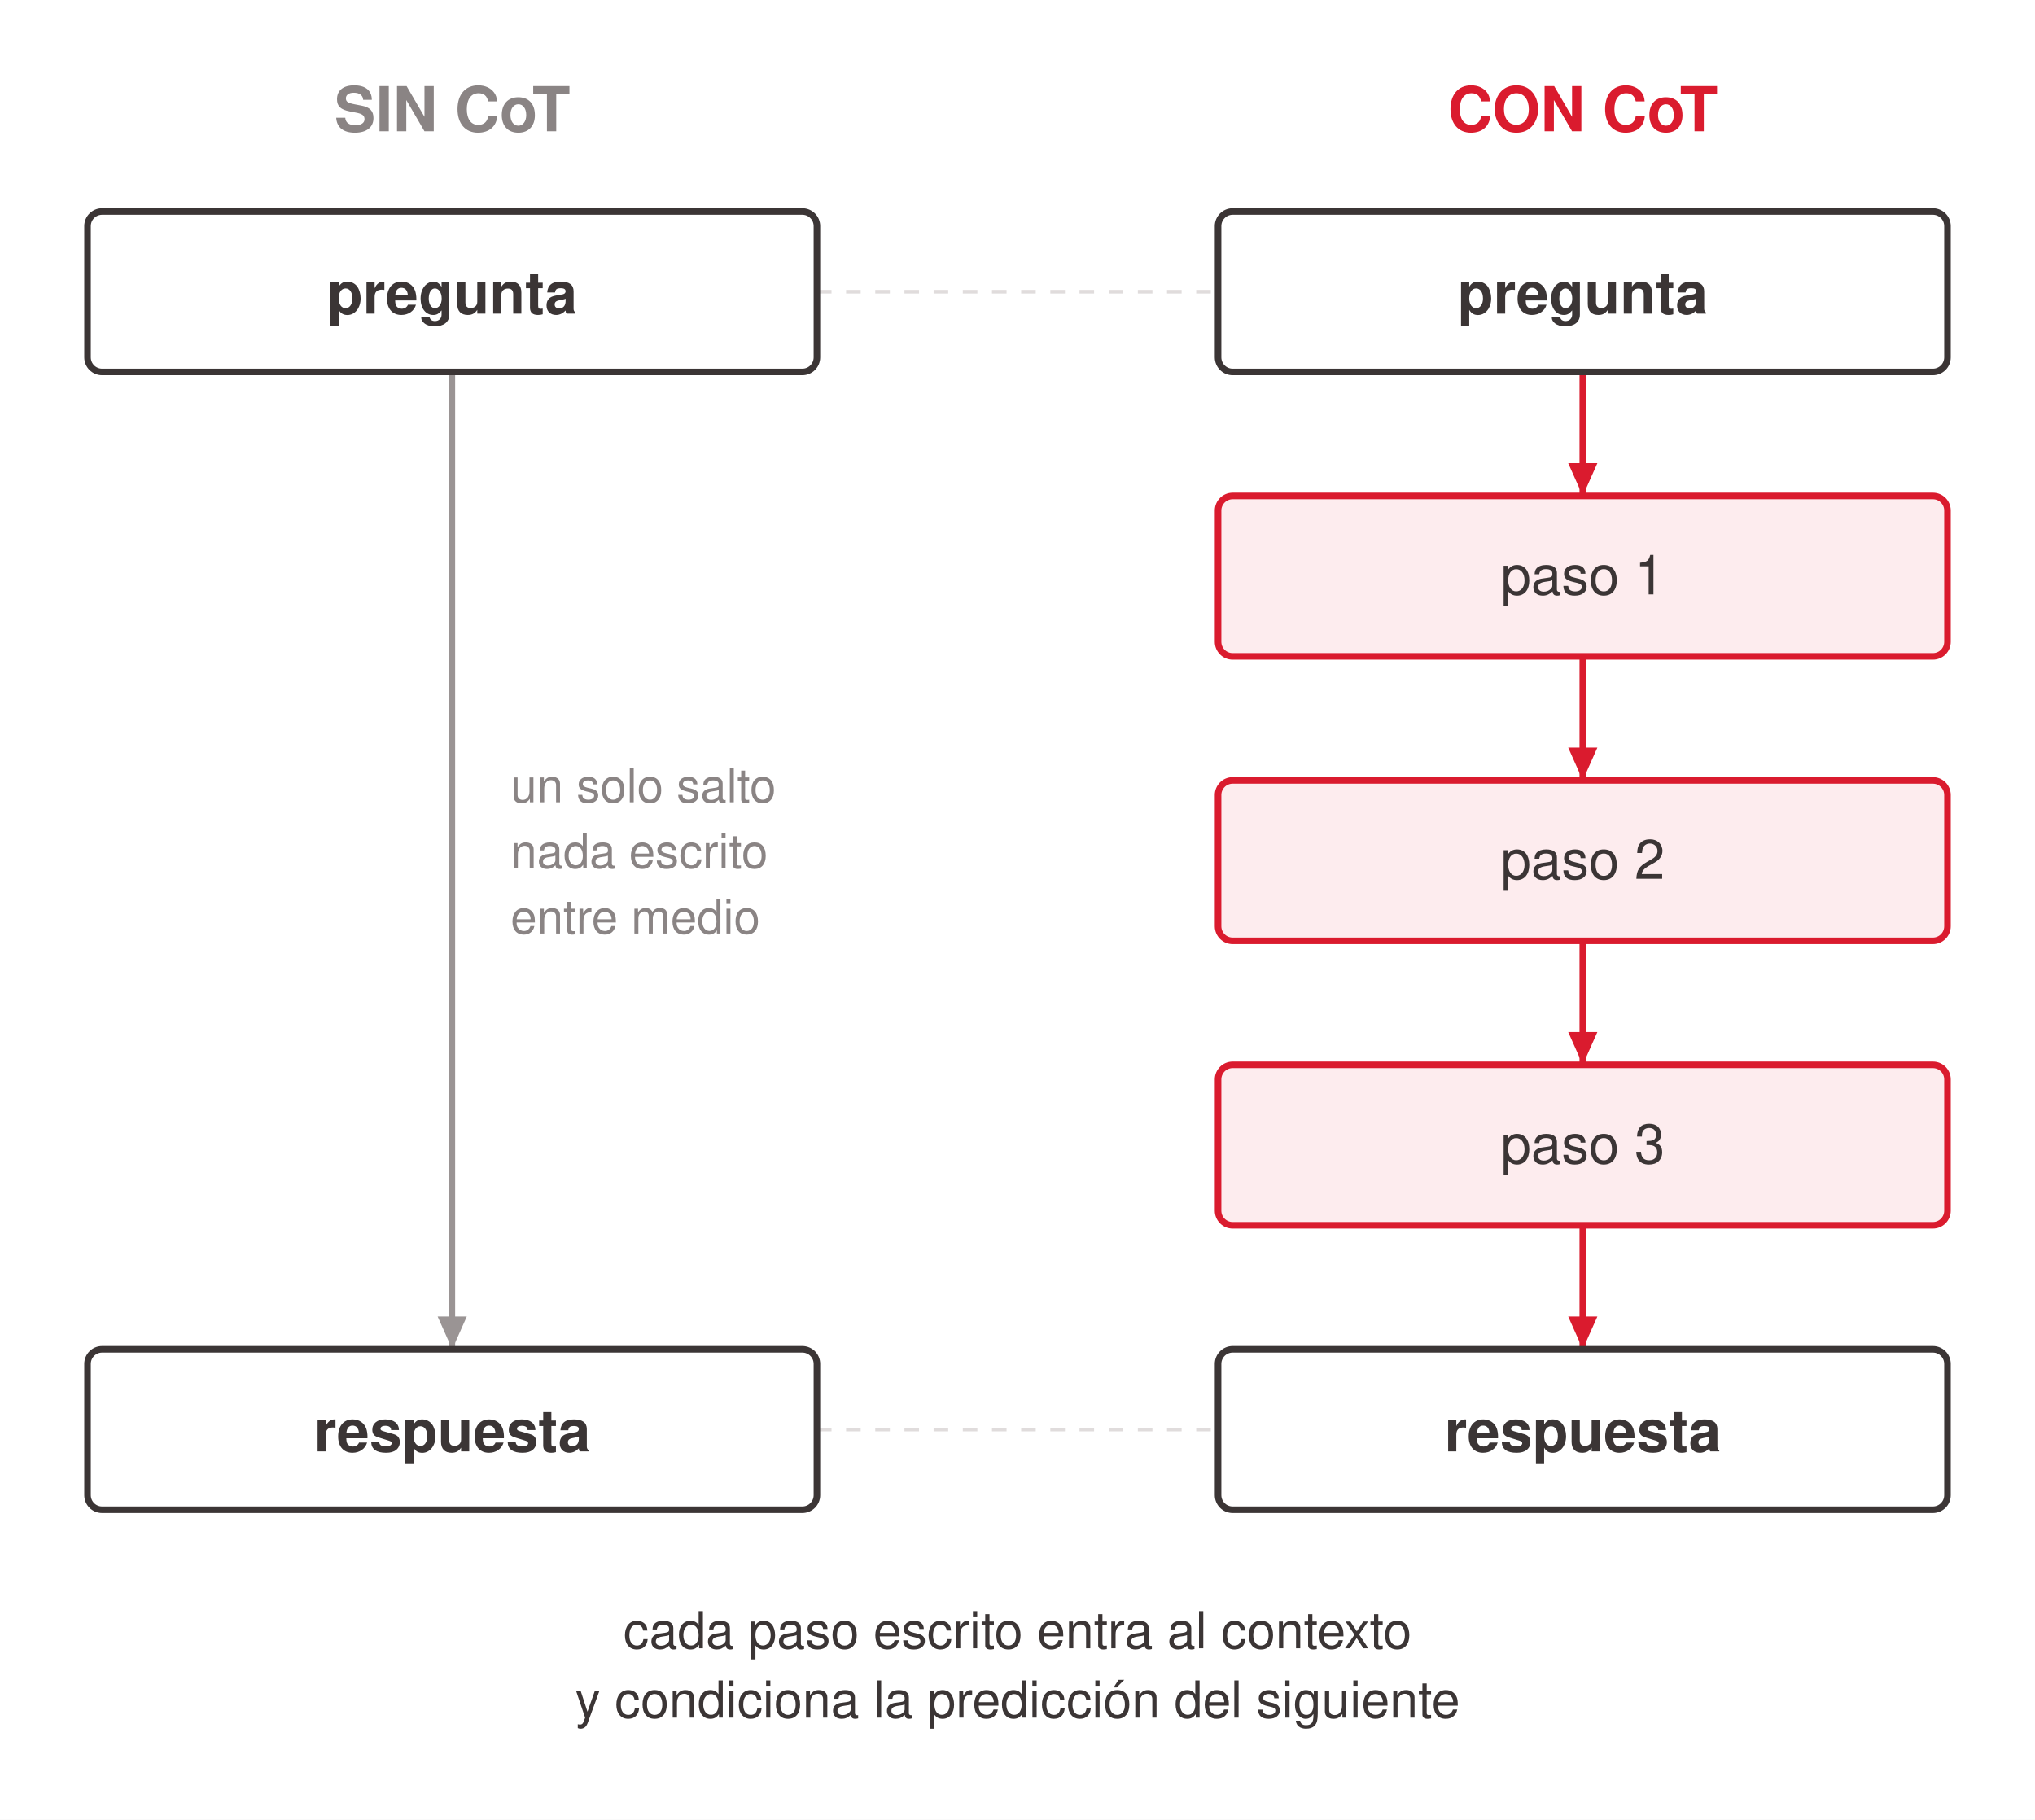
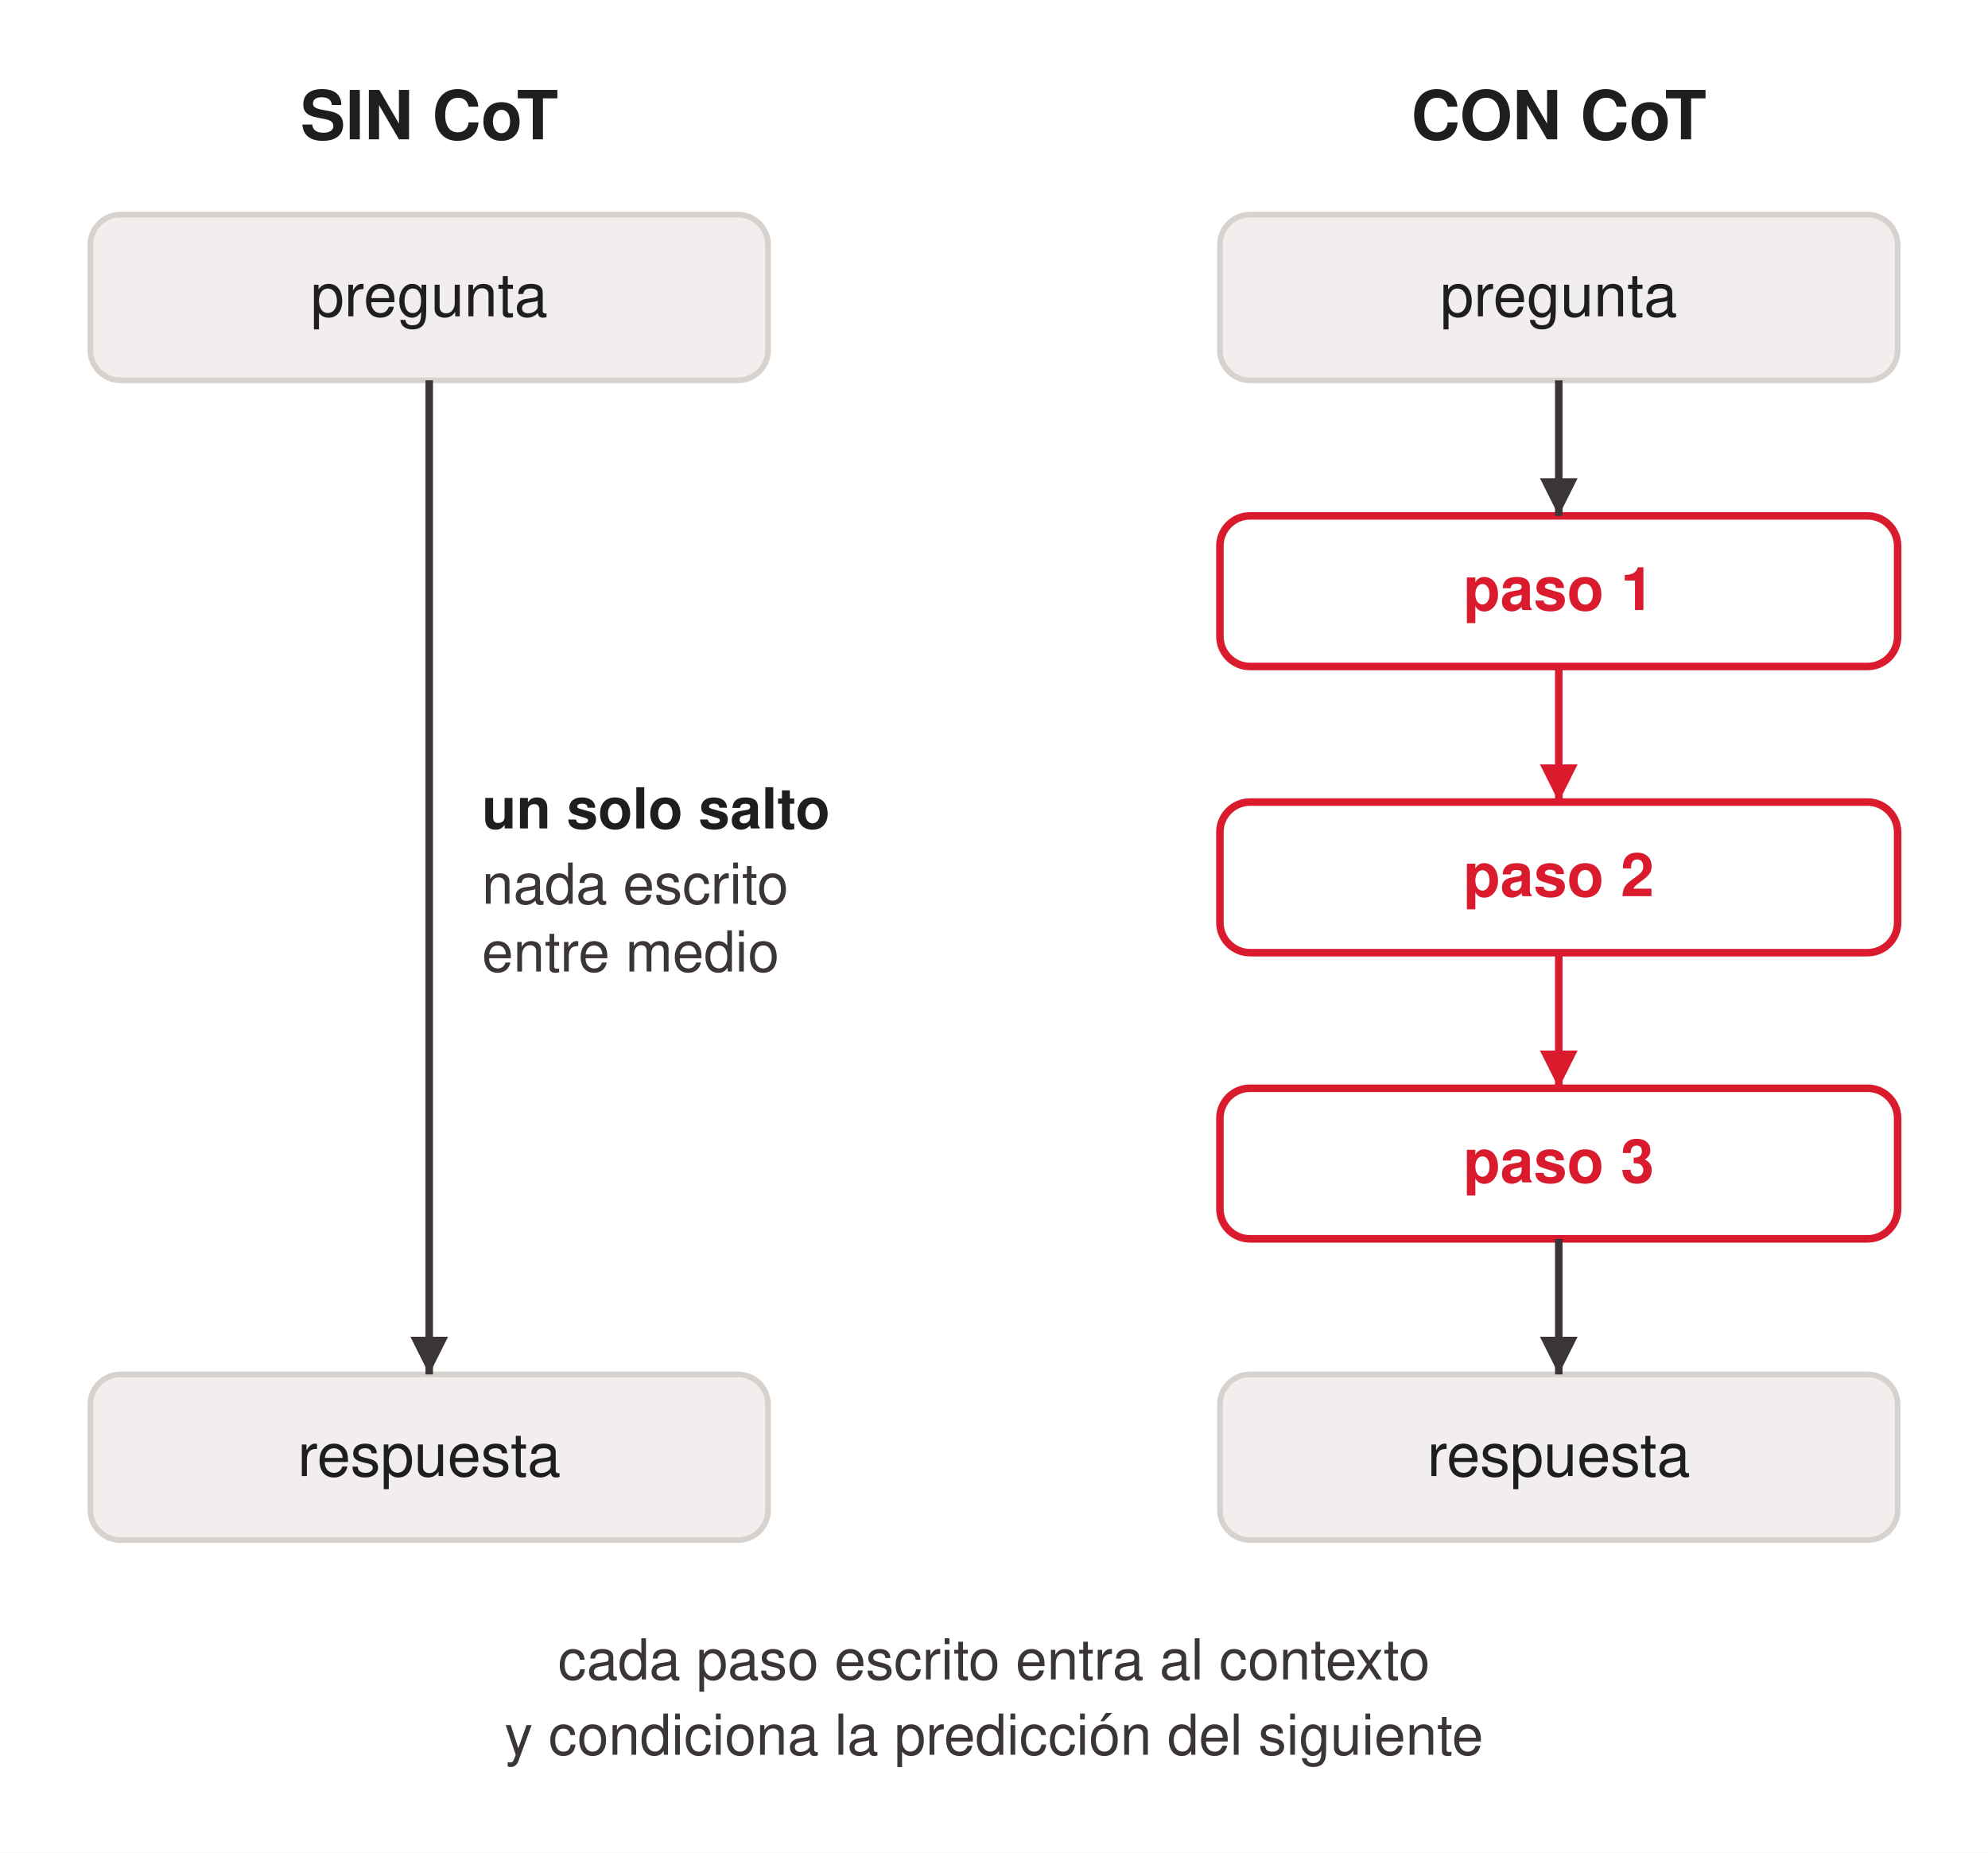
- <svg xmlns="http://www.w3.org/2000/svg" viewBox="0 0 558 499" font-family="Helvetica, Arial, sans-serif" fill="#3B3535">
+ <svg xmlns="http://www.w3.org/2000/svg" viewBox="0 0 528 492" font-family="Helvetica, Arial, sans-serif" font-size="15" fill="#3B3535">
  <defs>
-     <marker id="ahG" markerUnits="userSpaceOnUse" markerWidth="10" markerHeight="8" refX="9" refY="4" orient="auto">
-       <path d="M0,0 L9,4 L0,8 Z" fill="#9A9494" />
+     <marker id="ah" markerUnits="userSpaceOnUse" markerWidth="10" markerHeight="10" refX="10" refY="5" orient="auto">
+       <path d="M0,0 L10,5 L0,10 z" fill="#3B3535" />
    </marker>
-     <marker id="ahR" markerUnits="userSpaceOnUse" markerWidth="10" markerHeight="8" refX="9" refY="4" orient="auto">
-       <path d="M0,0 L9,4 L0,8 Z" fill="#DA1B2E" />
+     <marker id="ahr" markerUnits="userSpaceOnUse" markerWidth="10" markerHeight="10" refX="10" refY="5" orient="auto">
+       <path d="M0,0 L10,5 L0,10 z" fill="#DA1B2E" />
    </marker>
  </defs>
-   <rect x="0" y="0" width="558" height="499" fill="#ffffff" />
-   <text x="124" y="36" text-anchor="middle" font-size="17" font-weight="bold" fill="#8A8484">SIN CoT</text>
-   <text x="434" y="36" text-anchor="middle" font-size="17" font-weight="bold" fill="#DA1B2E">CON CoT</text>
-   <path d="M24,80 L534,80" stroke="#E0DCDC" stroke-width="1" stroke-dasharray="4 4" fill="none" />
-   <path d="M24,392 L534,392" stroke="#E0DCDC" stroke-width="1" stroke-dasharray="4 4" fill="none" />
-   <path d="M124,102 L124,370" stroke="#9A9494" stroke-width="1.6" fill="none" marker-end="url(#ahG)" />
-   <text x="140" y="220" font-size="13" fill="#8A8484">un solo salto</text>
-   <text x="140" y="238" font-size="13" fill="#8A8484">nada escrito</text>
-   <text x="140" y="256" font-size="13" fill="#8A8484">entre medio</text>
-   <path d="M434,102 L434,136" stroke="#DA1B2E" stroke-width="1.8" fill="none" marker-end="url(#ahR)" />
-   <path d="M434,180 L434,214" stroke="#DA1B2E" stroke-width="1.8" fill="none" marker-end="url(#ahR)" />
-   <path d="M434,258 L434,292" stroke="#DA1B2E" stroke-width="1.8" fill="none" marker-end="url(#ahR)" />
-   <path d="M434,336 L434,370" stroke="#DA1B2E" stroke-width="1.8" fill="none" marker-end="url(#ahR)" />
-   <rect x="334" y="136" width="200" height="44" rx="4" fill="#FDECEE" stroke="#DA1B2E" stroke-width="1.8" />
-   <text x="434" y="163" text-anchor="middle" font-size="15">paso 1</text>
-   <rect x="334" y="214" width="200" height="44" rx="4" fill="#FDECEE" stroke="#DA1B2E" stroke-width="1.8" />
-   <text x="434" y="241" text-anchor="middle" font-size="15">paso 2</text>
-   <rect x="334" y="292" width="200" height="44" rx="4" fill="#FDECEE" stroke="#DA1B2E" stroke-width="1.8" />
-   <text x="434" y="319" text-anchor="middle" font-size="15">paso 3</text>
-   <rect x="24" y="58" width="200" height="44" rx="4" fill="#ffffff" stroke="#3B3535" stroke-width="1.8" />
-   <text x="124" y="86" text-anchor="middle" font-size="16" font-weight="bold">pregunta</text>
-   <rect x="334" y="58" width="200" height="44" rx="4" fill="#ffffff" stroke="#3B3535" stroke-width="1.8" />
-   <text x="434" y="86" text-anchor="middle" font-size="16" font-weight="bold">pregunta</text>
-   <rect x="24" y="370" width="200" height="44" rx="4" fill="#ffffff" stroke="#3B3535" stroke-width="1.8" />
-   <text x="124" y="398" text-anchor="middle" font-size="16" font-weight="bold">respuesta</text>
-   <rect x="334" y="370" width="200" height="44" rx="4" fill="#ffffff" stroke="#3B3535" stroke-width="1.8" />
-   <text x="434" y="398" text-anchor="middle" font-size="16" font-weight="bold">respuesta</text>
-   <text x="279" y="452" text-anchor="middle" font-size="14">cada paso escrito entra al contexto</text>
-   <text x="279" y="471" text-anchor="middle" font-size="14">y condiciona la predicción del siguiente</text>
+   <rect x="0" y="0" width="528" height="492" fill="#FFFFFF" />
+   <g font-size="18" font-weight="bold" fill="#1F1E1E" text-anchor="middle">
+     <text x="114" y="37">SIN CoT</text>
+     <text x="414" y="37">CON CoT</text>
+   </g>
+   <g fill="#F2EEEE" stroke="#D8D2CE" stroke-width="1.5">
+     <rect x="24" y="57" width="180" height="44" rx="8" />
+     <rect x="324" y="57" width="180" height="44" rx="8" />
+     <rect x="24" y="365" width="180" height="44" rx="8" />
+     <rect x="324" y="365" width="180" height="44" rx="8" />
+   </g>
+   <g fill="#FFFFFF" stroke="#DA1B2E" stroke-width="2">
+     <rect x="324" y="137" width="180" height="40" rx="8" />
+     <rect x="324" y="213" width="180" height="40" rx="8" />
+     <rect x="324" y="289" width="180" height="40" rx="8" />
+   </g>
+   <g font-size="16" fill="#1F1E1E" text-anchor="middle">
+     <text x="114" y="84">pregunta</text>
+     <text x="414" y="84">pregunta</text>
+     <text x="114" y="392">respuesta</text>
+     <text x="414" y="392">respuesta</text>
+   </g>
+   <g font-size="16" font-weight="bold" fill="#DA1B2E" text-anchor="middle">
+     <text x="414" y="162">paso 1</text>
+     <text x="414" y="238">paso 2</text>
+     <text x="414" y="314">paso 3</text>
+   </g>
+   <g stroke="#3B3535" stroke-width="2" marker-end="url(#ah)">
+     <line x1="114" y1="101" x2="114" y2="365" />
+     <line x1="414" y1="101" x2="414" y2="137" />
+     <line x1="414" y1="329" x2="414" y2="365" />
+   </g>
+   <g stroke="#DA1B2E" stroke-width="2" marker-end="url(#ahr)">
+     <line x1="414" y1="177" x2="414" y2="213" />
+     <line x1="414" y1="253" x2="414" y2="289" />
+   </g>
+   <text x="128" y="220" font-weight="bold" fill="#1F1E1E">un solo salto</text>
+   <text x="128" y="240">nada escrito</text>
+   <text x="128" y="258">entre medio</text>
+   <g text-anchor="middle">
+     <text x="264" y="446">cada paso escrito entra al contexto</text>
+     <text x="264" y="466">y condiciona la predicción del siguiente</text>
+   </g>
</svg>
